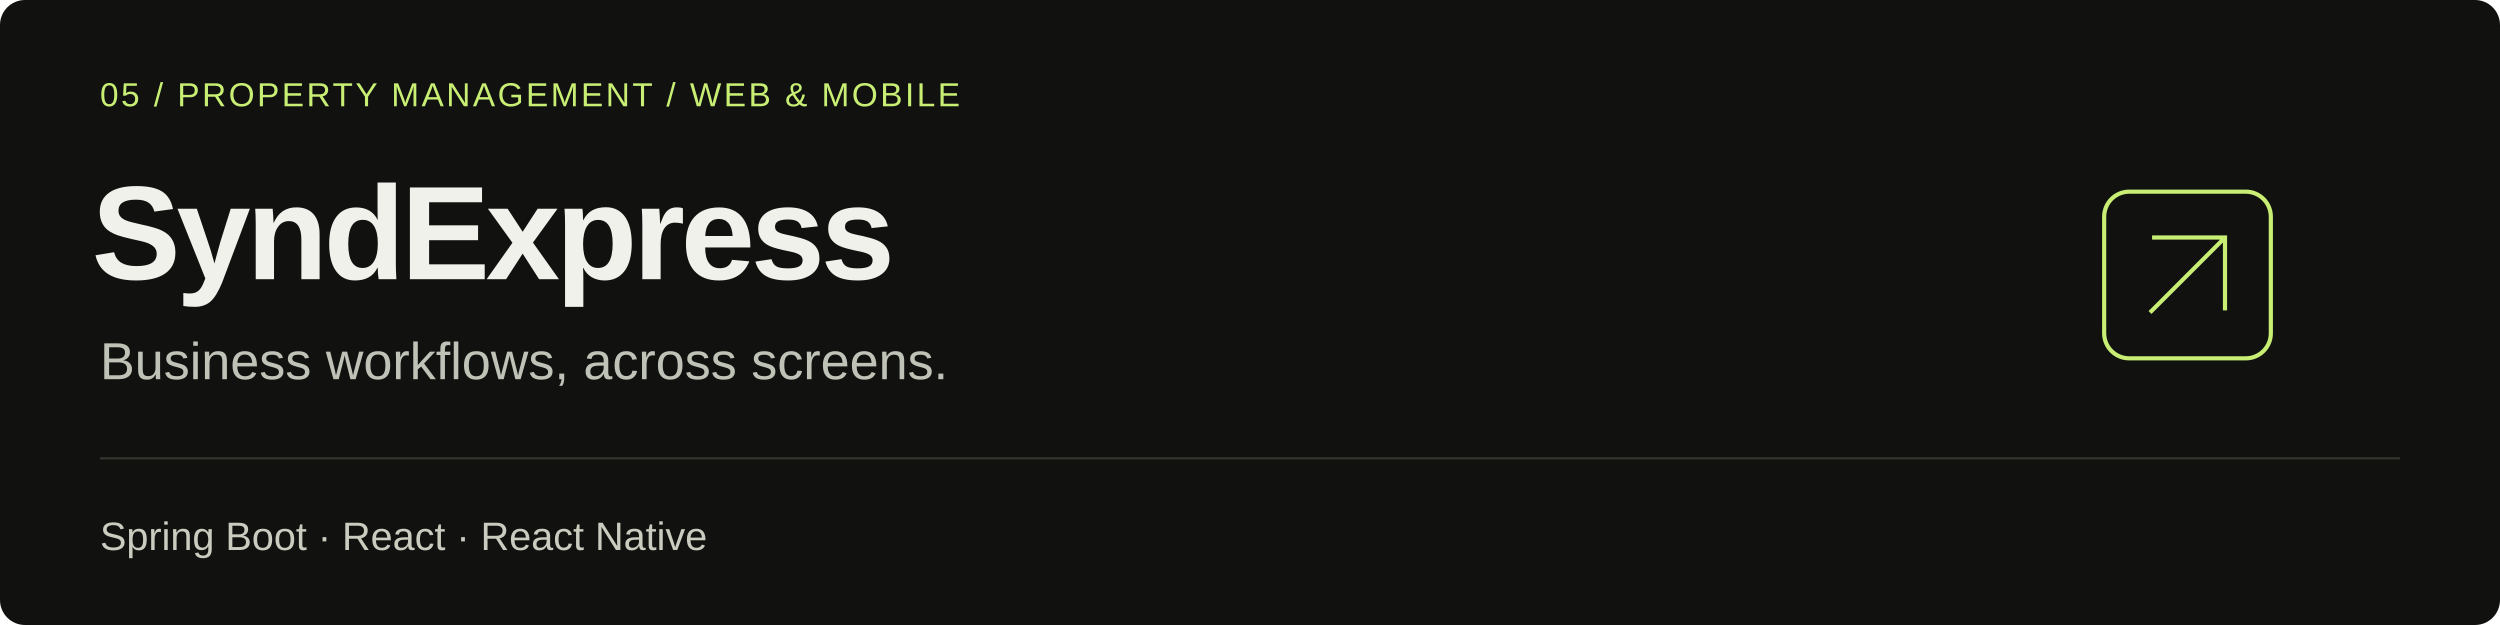
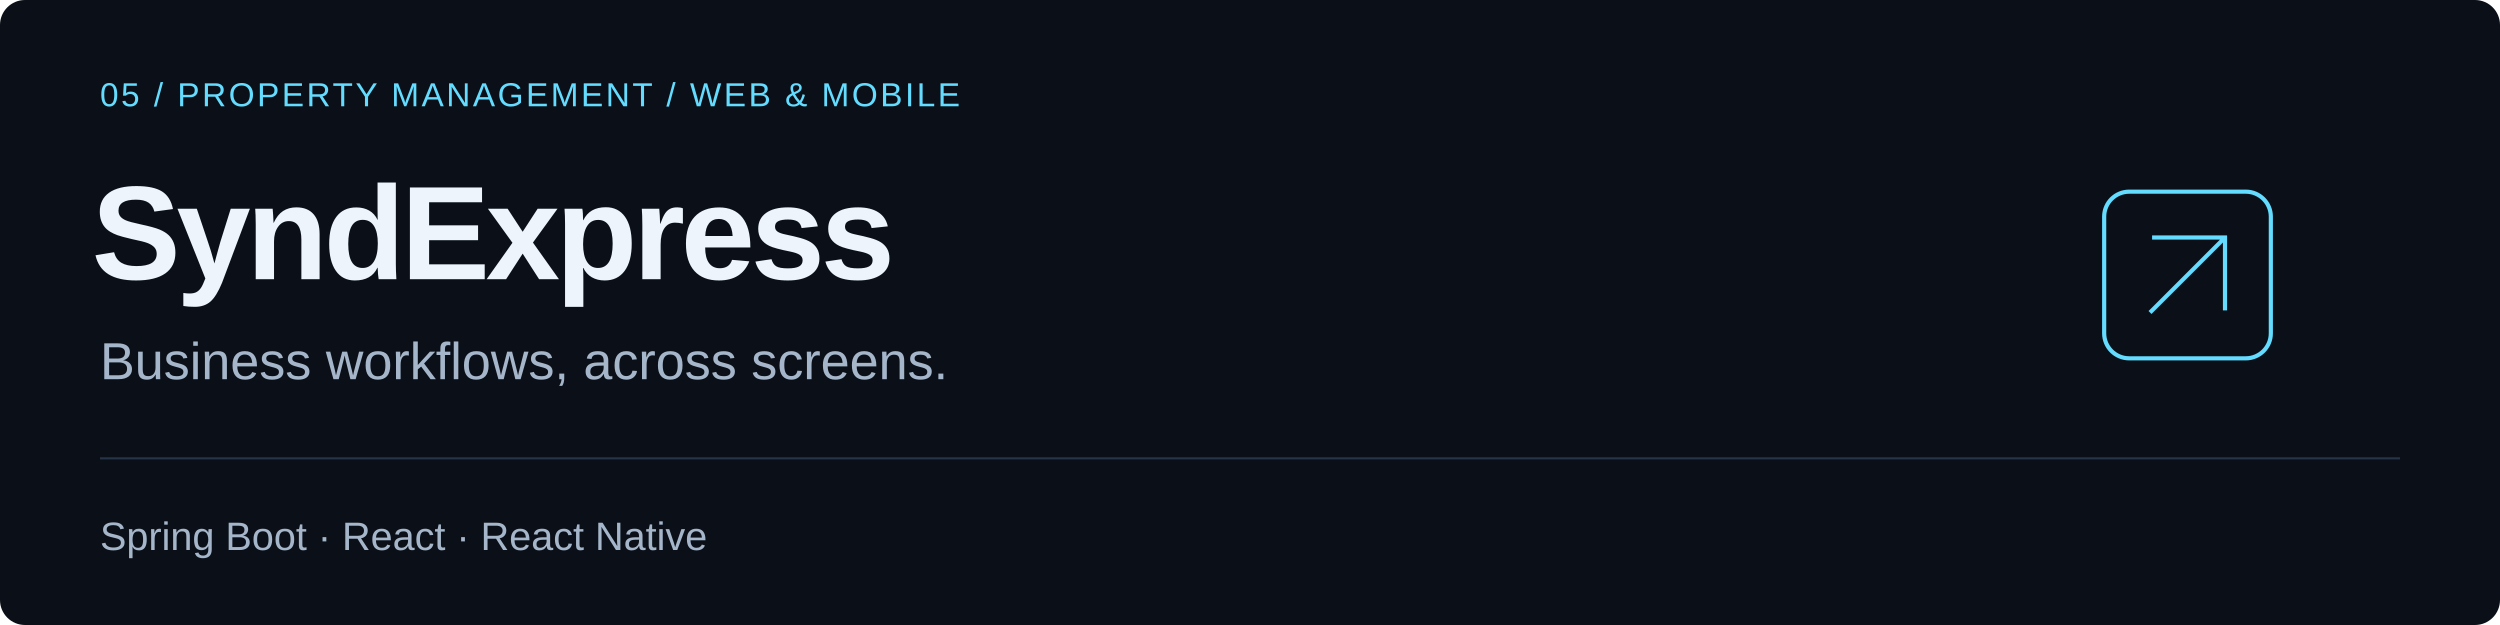
<svg xmlns="http://www.w3.org/2000/svg" width="1200" height="300" viewBox="0 0 1200 300" role="img" aria-label="SyndExpress — Business workflows, across screens.">
-   <rect width="1200" height="300" rx="12" fill="#111210" />
-   <path d="M48 220H1152" stroke="#34362f" />
-   <text x="48" y="51" fill="#c8ef74" font-family="Arial,Helvetica,sans-serif" font-size="16" font-weight="400" letter-spacing="1.2">05 / PROPERTY MANAGEMENT / WEB &amp; MOBILE</text>
-   <text x="44" y="134" fill="#f1f1eb" font-family="Arial,Helvetica,sans-serif" font-size="64" font-weight="700" letter-spacing="-2">SyndExpress</text>
-   <text x="48" y="182" fill="#bfc2b6" font-family="Arial,Helvetica,sans-serif" font-size="25" font-weight="400">Business workflows, across screens.</text>
-   <text x="48" y="264" fill="#c9ccbf" font-family="Arial,Helvetica,sans-serif" font-size="19" font-weight="400">Spring Boot · React · React Native</text>
-   <g transform="translate(1010 92)" stroke="#c8ef74" fill="none" stroke-width="2">
+   <rect width="1200" height="300" rx="12" fill="#0b1018" />
+   <path d="M48 220H1152" stroke="#263448" />
+   <text x="48" y="51" fill="#64dcff" font-family="Arial,Helvetica,sans-serif" font-size="16" font-weight="400" letter-spacing="1.2">05 / PROPERTY MANAGEMENT / WEB &amp; MOBILE</text>
+   <text x="44" y="134" fill="#edf4fc" font-family="Arial,Helvetica,sans-serif" font-size="64" font-weight="700" letter-spacing="-2">SyndExpress</text>
+   <text x="48" y="182" fill="#a6b6ca" font-family="Arial,Helvetica,sans-serif" font-size="25" font-weight="400">Business workflows, across screens.</text>
+   <text x="48" y="264" fill="#a6b6ca" font-family="Arial,Helvetica,sans-serif" font-size="19" font-weight="400">Spring Boot · React · React Native</text>
+   <g transform="translate(1010 92)" stroke="#64dcff" fill="none" stroke-width="2">
    <rect x="0" y="0" width="80" height="80" rx="12" />
    <path d="M22 58L58 22M23 22H58V57" />
  </g>
</svg>
